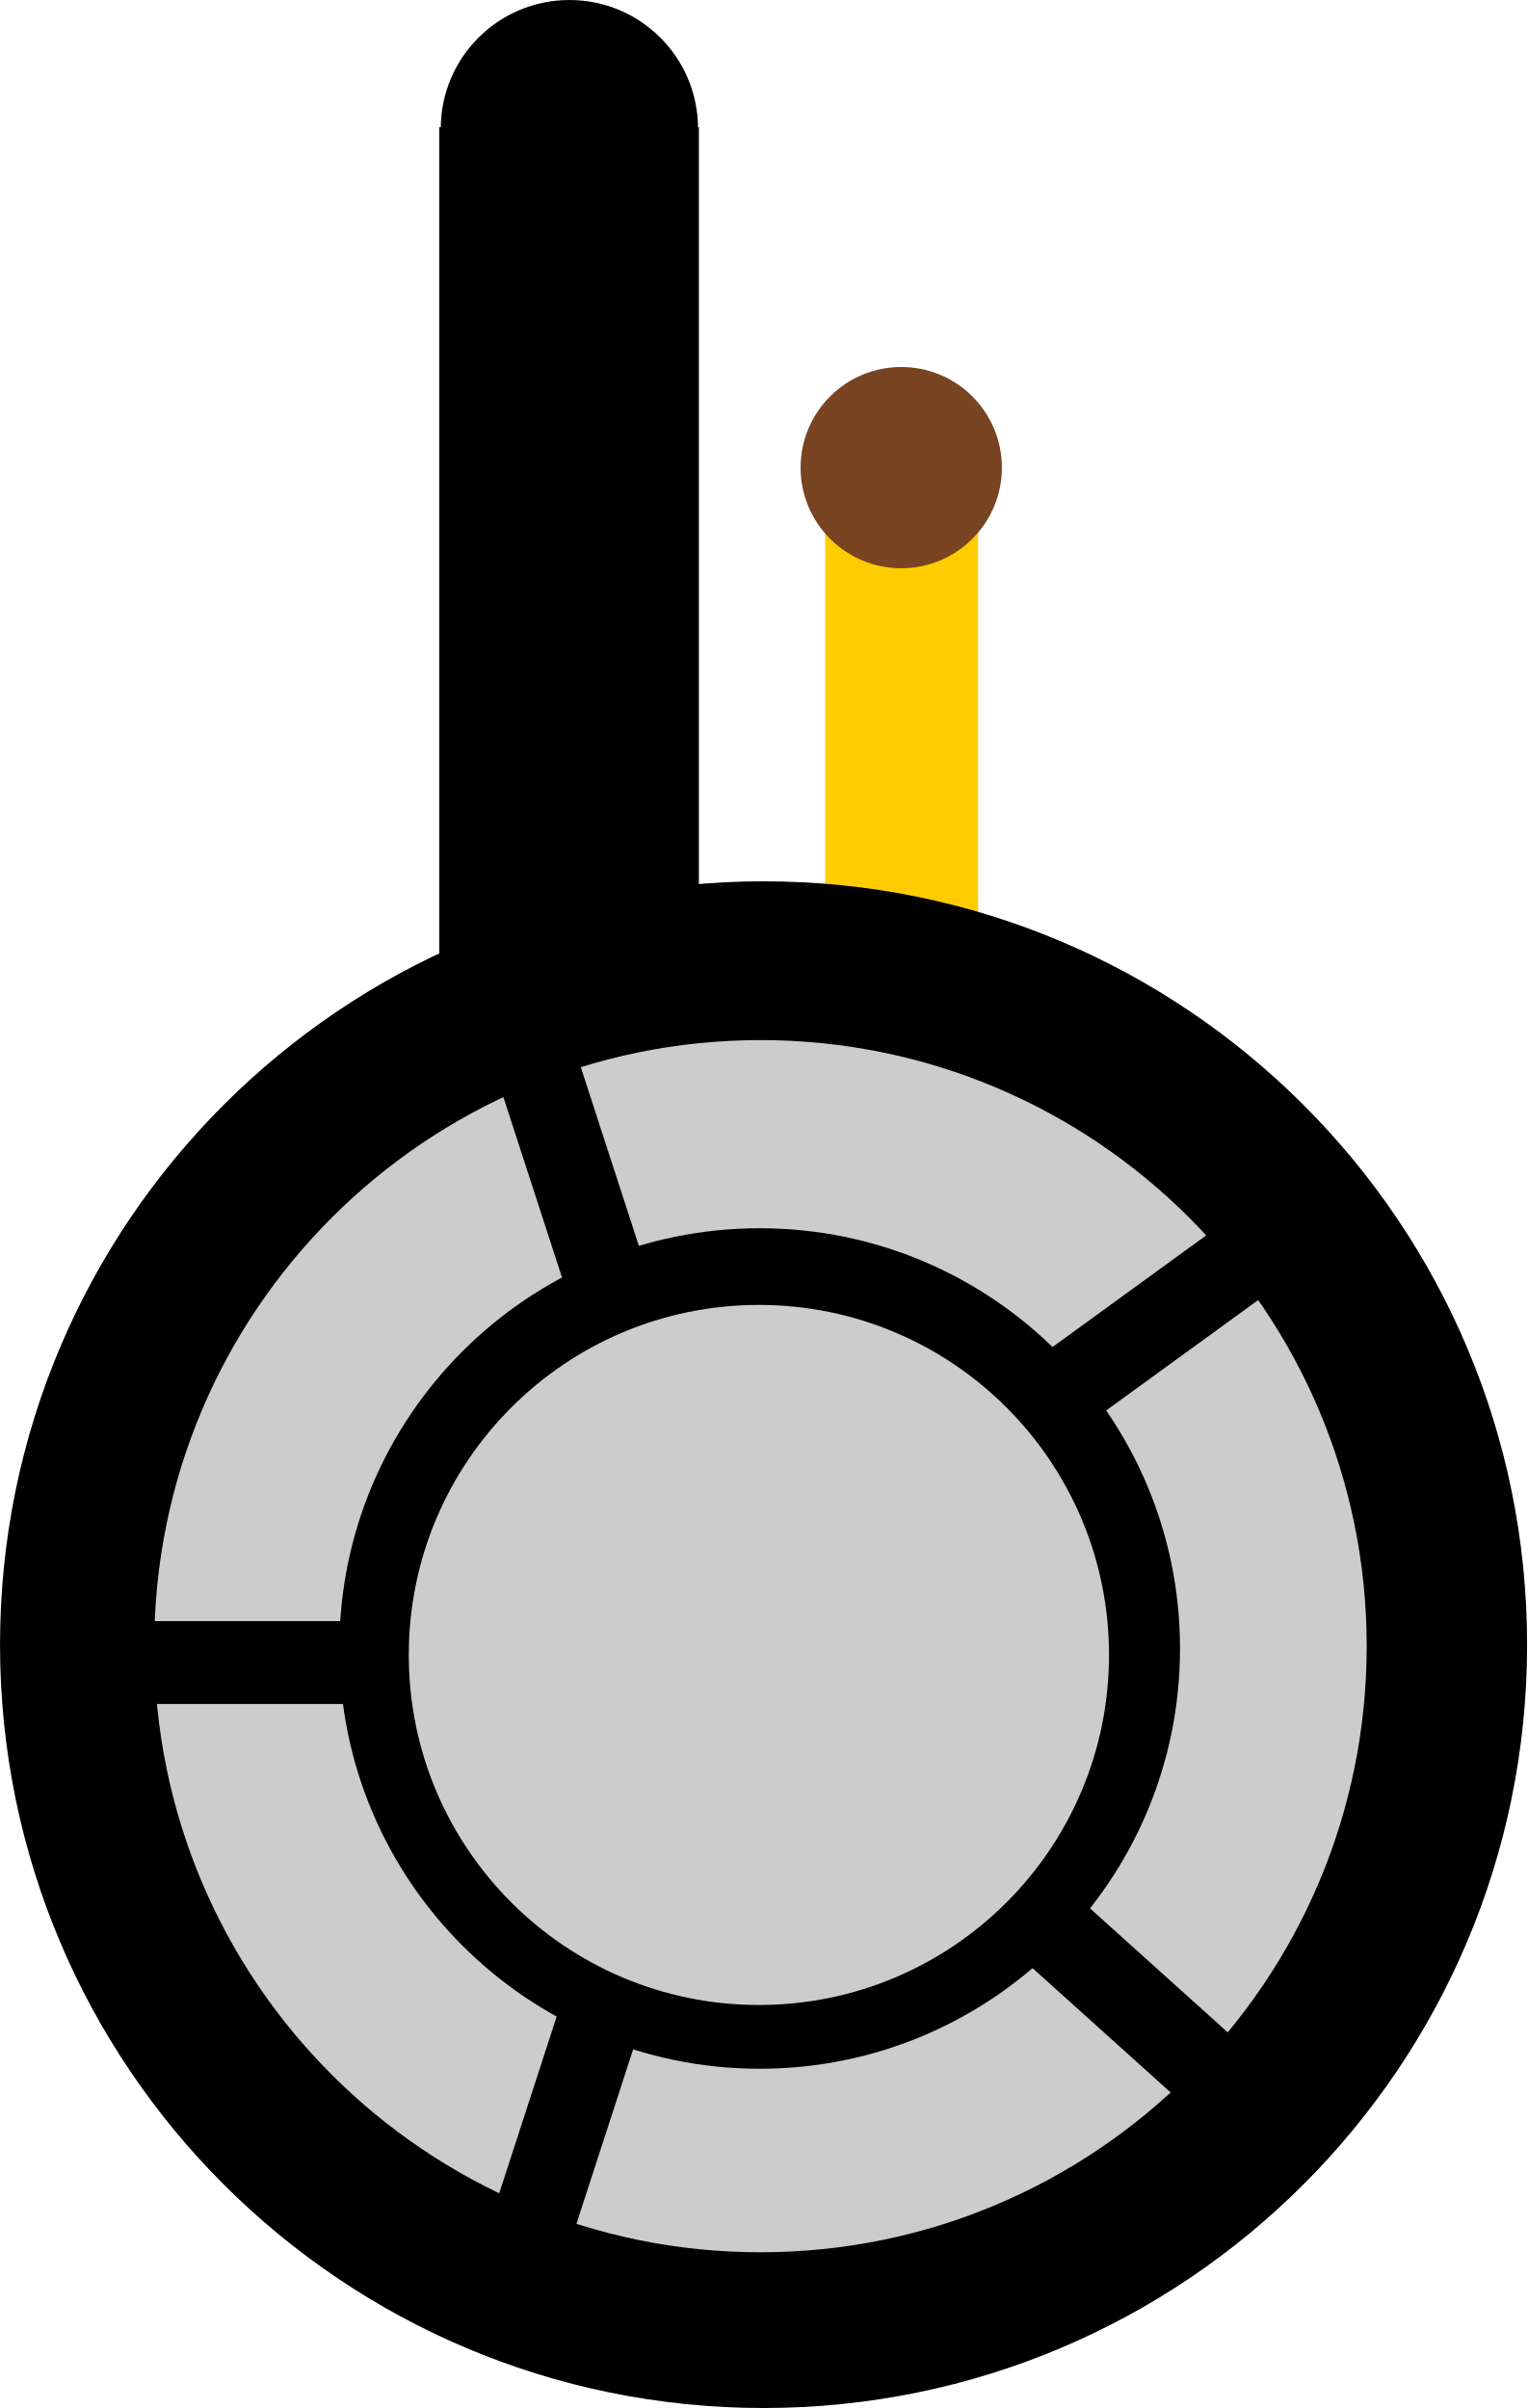
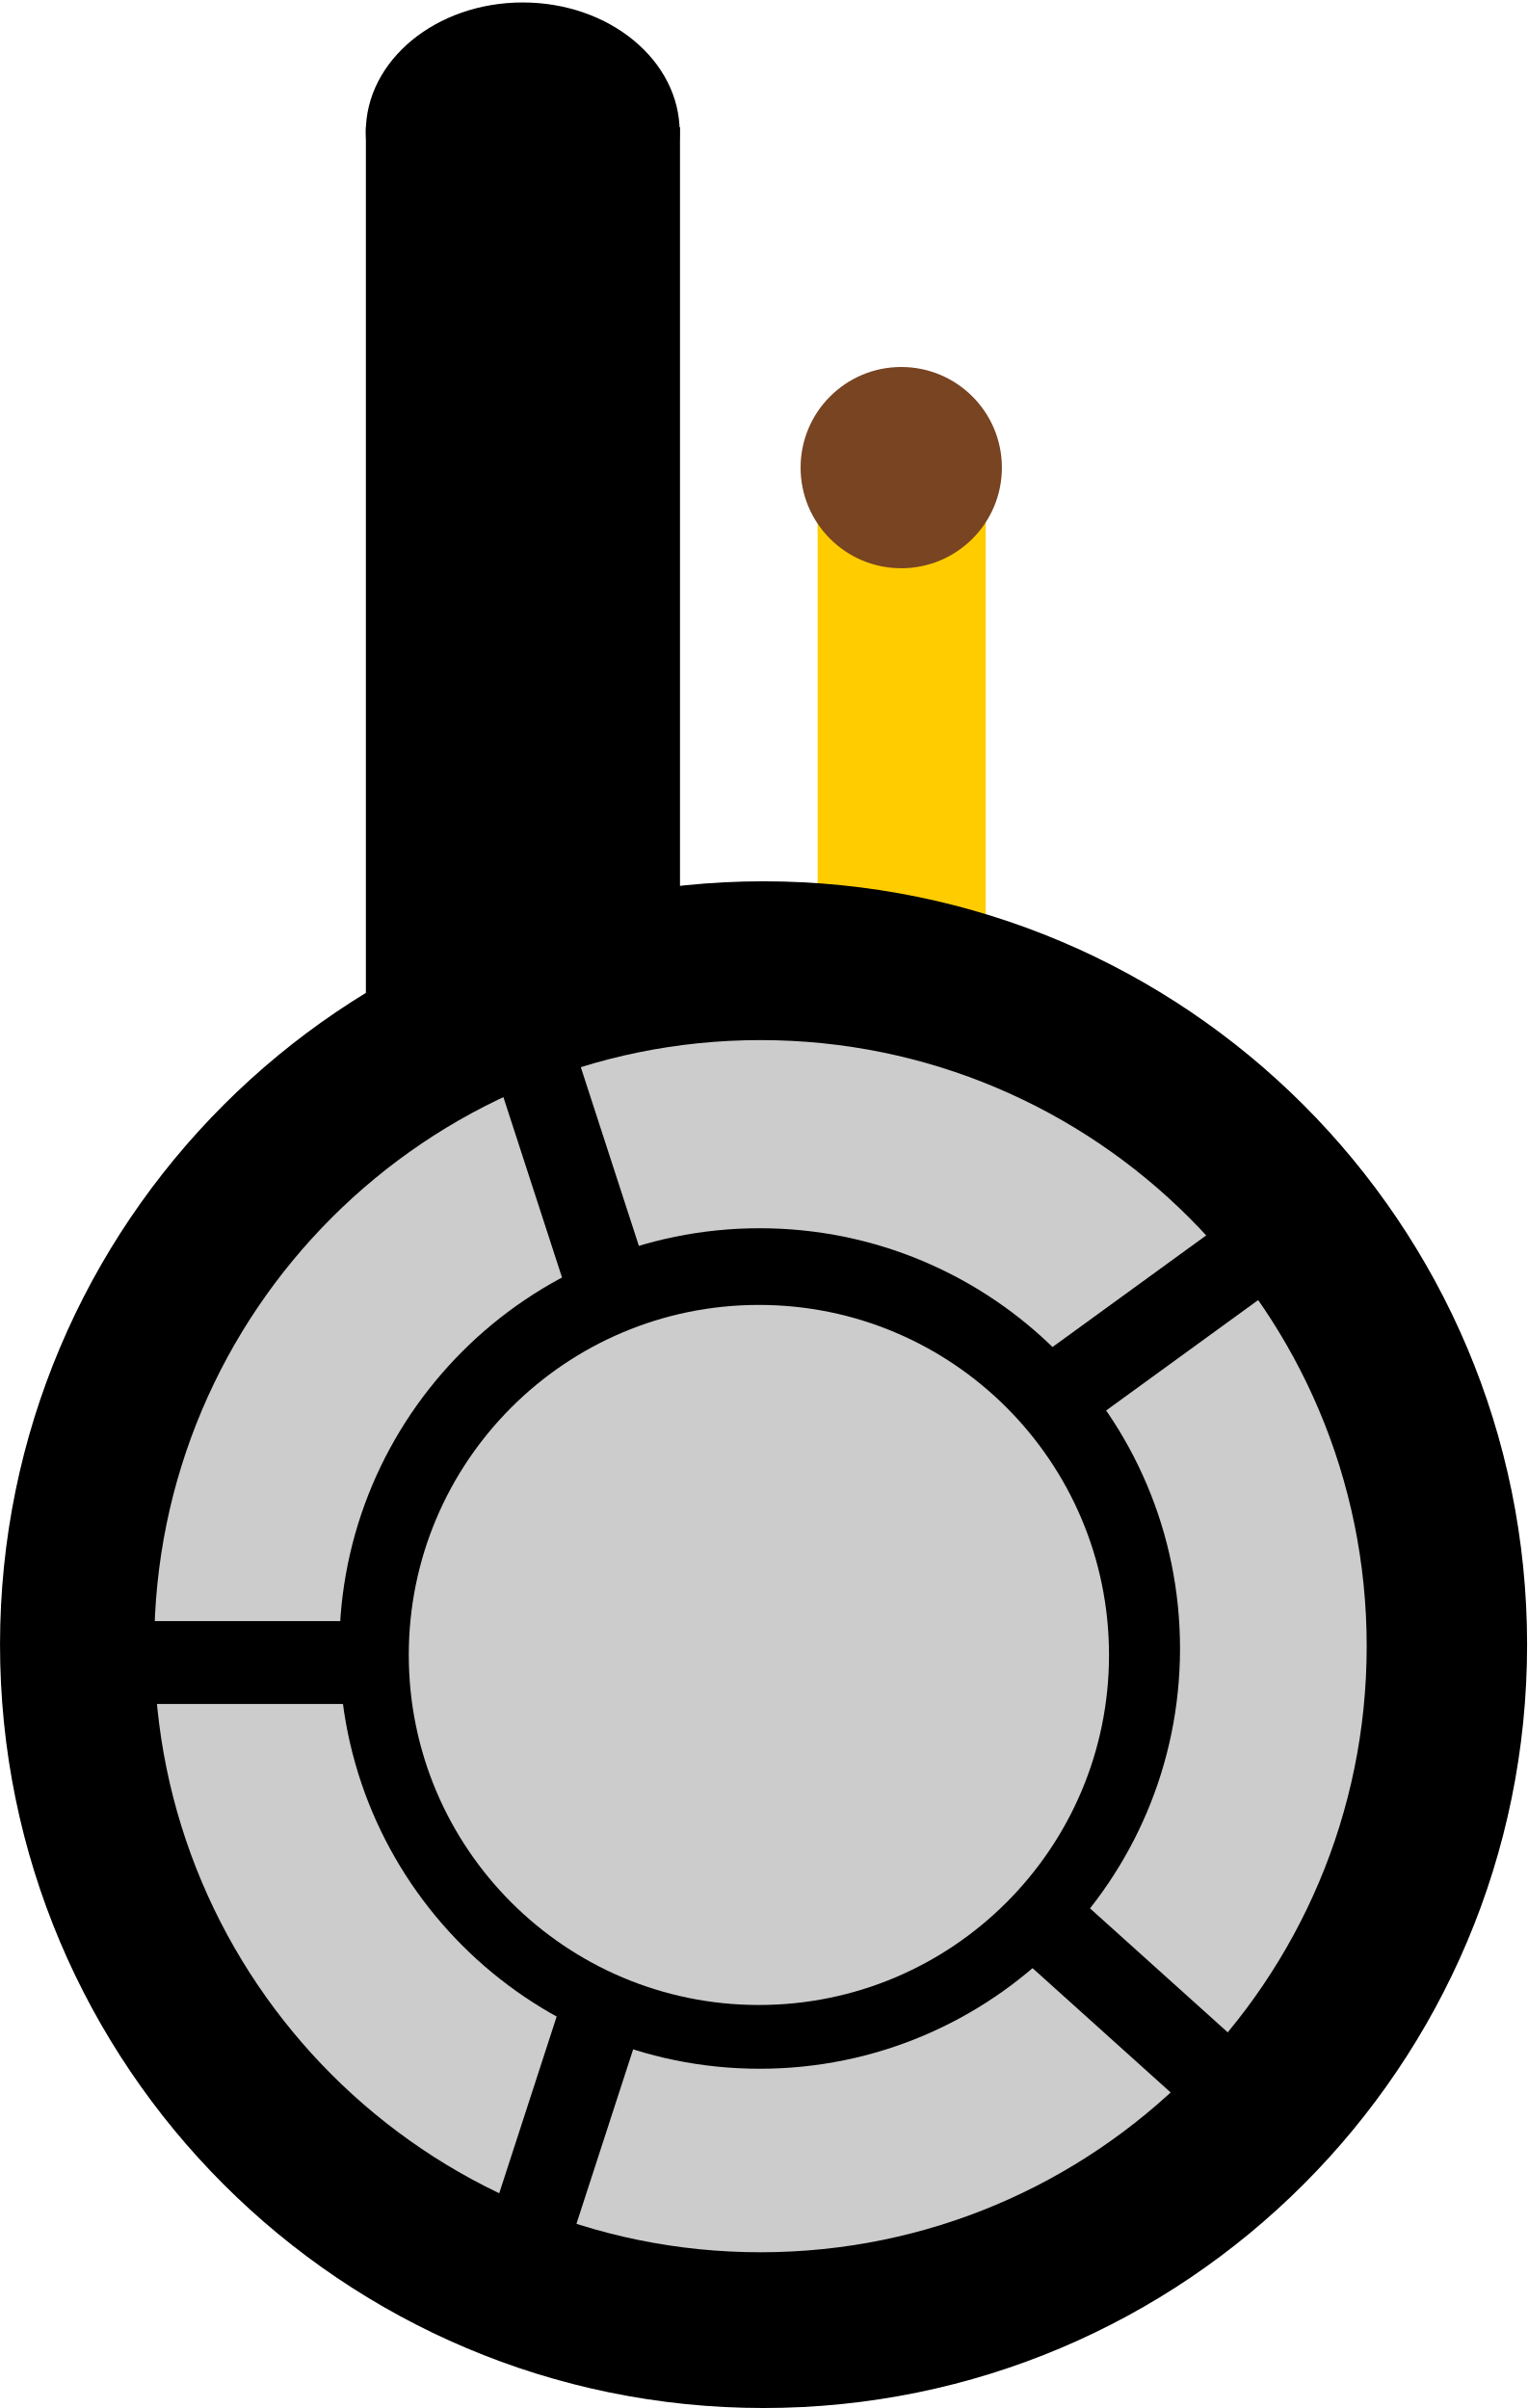
<svg xmlns="http://www.w3.org/2000/svg" id="svg8" version="1.1" viewBox="0 0 33.075 52.166" height="52.166mm" width="33.075mm">
  <defs id="defs2" />
  <g transform="translate(-64.94649,-59.61572)" id="layer1">
-     <rect y="70.856" x="82.82" height="10.624" width="3.31" id="rect168" style="fill:#ffcc00;fill-opacity:1;stroke-width:0.314" />
+     <rect y="70.856" x="82.655" height="10.624" width="3.641" id="rect168" style="fill:#ffcc00;fill-opacity:1;stroke-width:0.329" />
    <circle r="16.537" cy="95.245" cx="81.484" id="path4544" style="fill:#000000;fill-opacity:1;stroke-width:0.265" />
    <circle r="13.13" cy="95.278" cx="81.417" id="path4556" style="fill:#cccccc;fill-opacity:1;stroke-width:0.286" />
    <ellipse ry="8.068" rx="8.72" cy="96.197" cx="80.882" id="path4558" style="fill:#cccccc;fill-opacity:1;stroke-width:0.265" />
    <circle r="9.104" cy="95.328" cx="81.4" id="path4560" style="fill:#000000;fill-opacity:1;stroke-width:0.538" />
    <circle style="fill:#cccccc;stroke-width:0.363" r="7.583" cy="95.468" cx="81.383" id="path66" />
    <rect y="94.735" x="67.044" height="1.795" width="5.67" id="rect68" style="fill:#000000;stroke-width:0.265" />
    <rect transform="rotate(72)" y="-48.165" x="101.917" height="1.795" width="5.339" id="rect72" style="fill:#000000;stroke-width:0.265" />
    <rect transform="rotate(-72)" y="105.156" x="-79.545" height="1.795" width="5.339" id="rect72-1-8" style="fill:#000000;stroke-width:0.265" />
    <rect transform="rotate(144)" y="-125.207" x="-23.425" height="1.795" width="5.339" id="rect72-1-8-9" style="fill:#000000;stroke-width:0.265" />
-     <rect y="62.371" x="74.461" height="18.615" width="5.622" id="rect149" style="fill:#000000;stroke-width:0.265" />
-     <circle r="2.786" cy="62.402" cx="77.279" id="path153" style="fill:#000000;stroke-width:0.276" />
+     <rect y="62.371" x="72.871" height="18.873" width="6.803" id="rect149" style="fill:#000000;stroke-width:0.293" />
+     <ellipse cy="62.474" cx="76.268" id="path153" style="fill:#000000;stroke-width:0.306" rx="3.399" ry="2.805" />
    <circle style="fill:#784421;fill-opacity:1;stroke-width:0.265" r="2.18" cy="69.746" cx="84.466" id="path88" />
    <rect transform="rotate(-138)" y="-17.567" x="-137.981" height="1.795" width="5.339" id="rect72-1-8-9-0" style="fill:#000000;stroke-width:0.265" />
  </g>
</svg>
